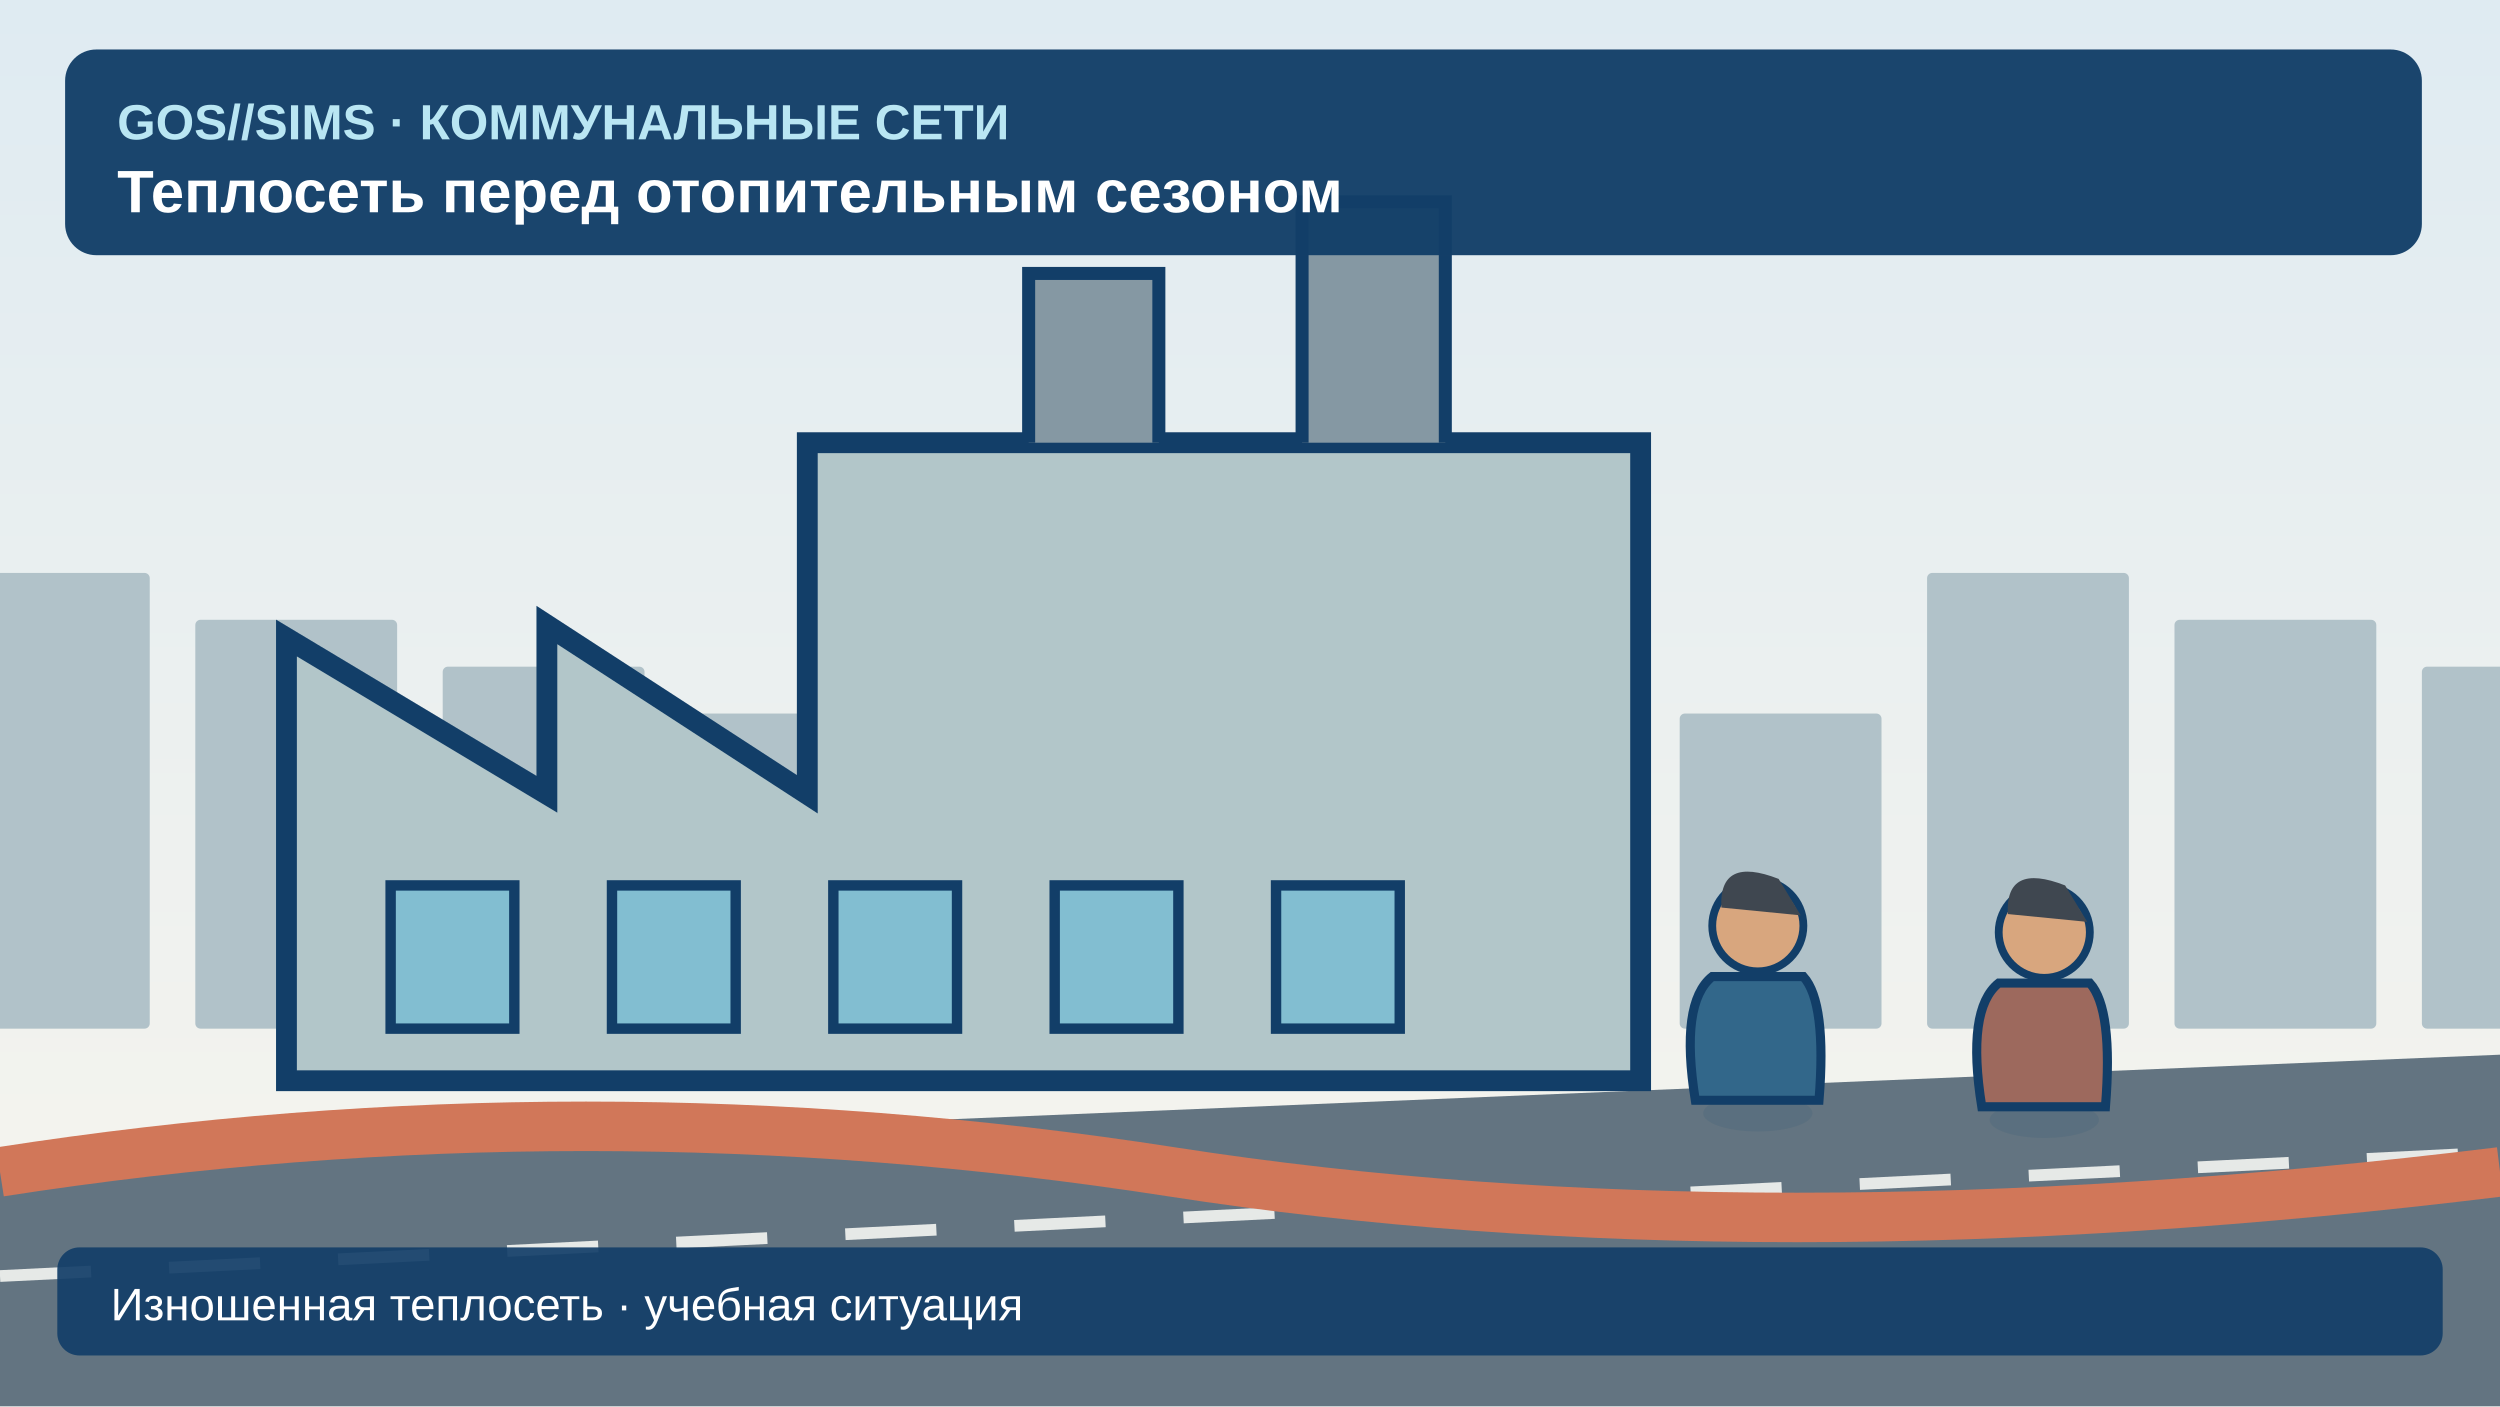
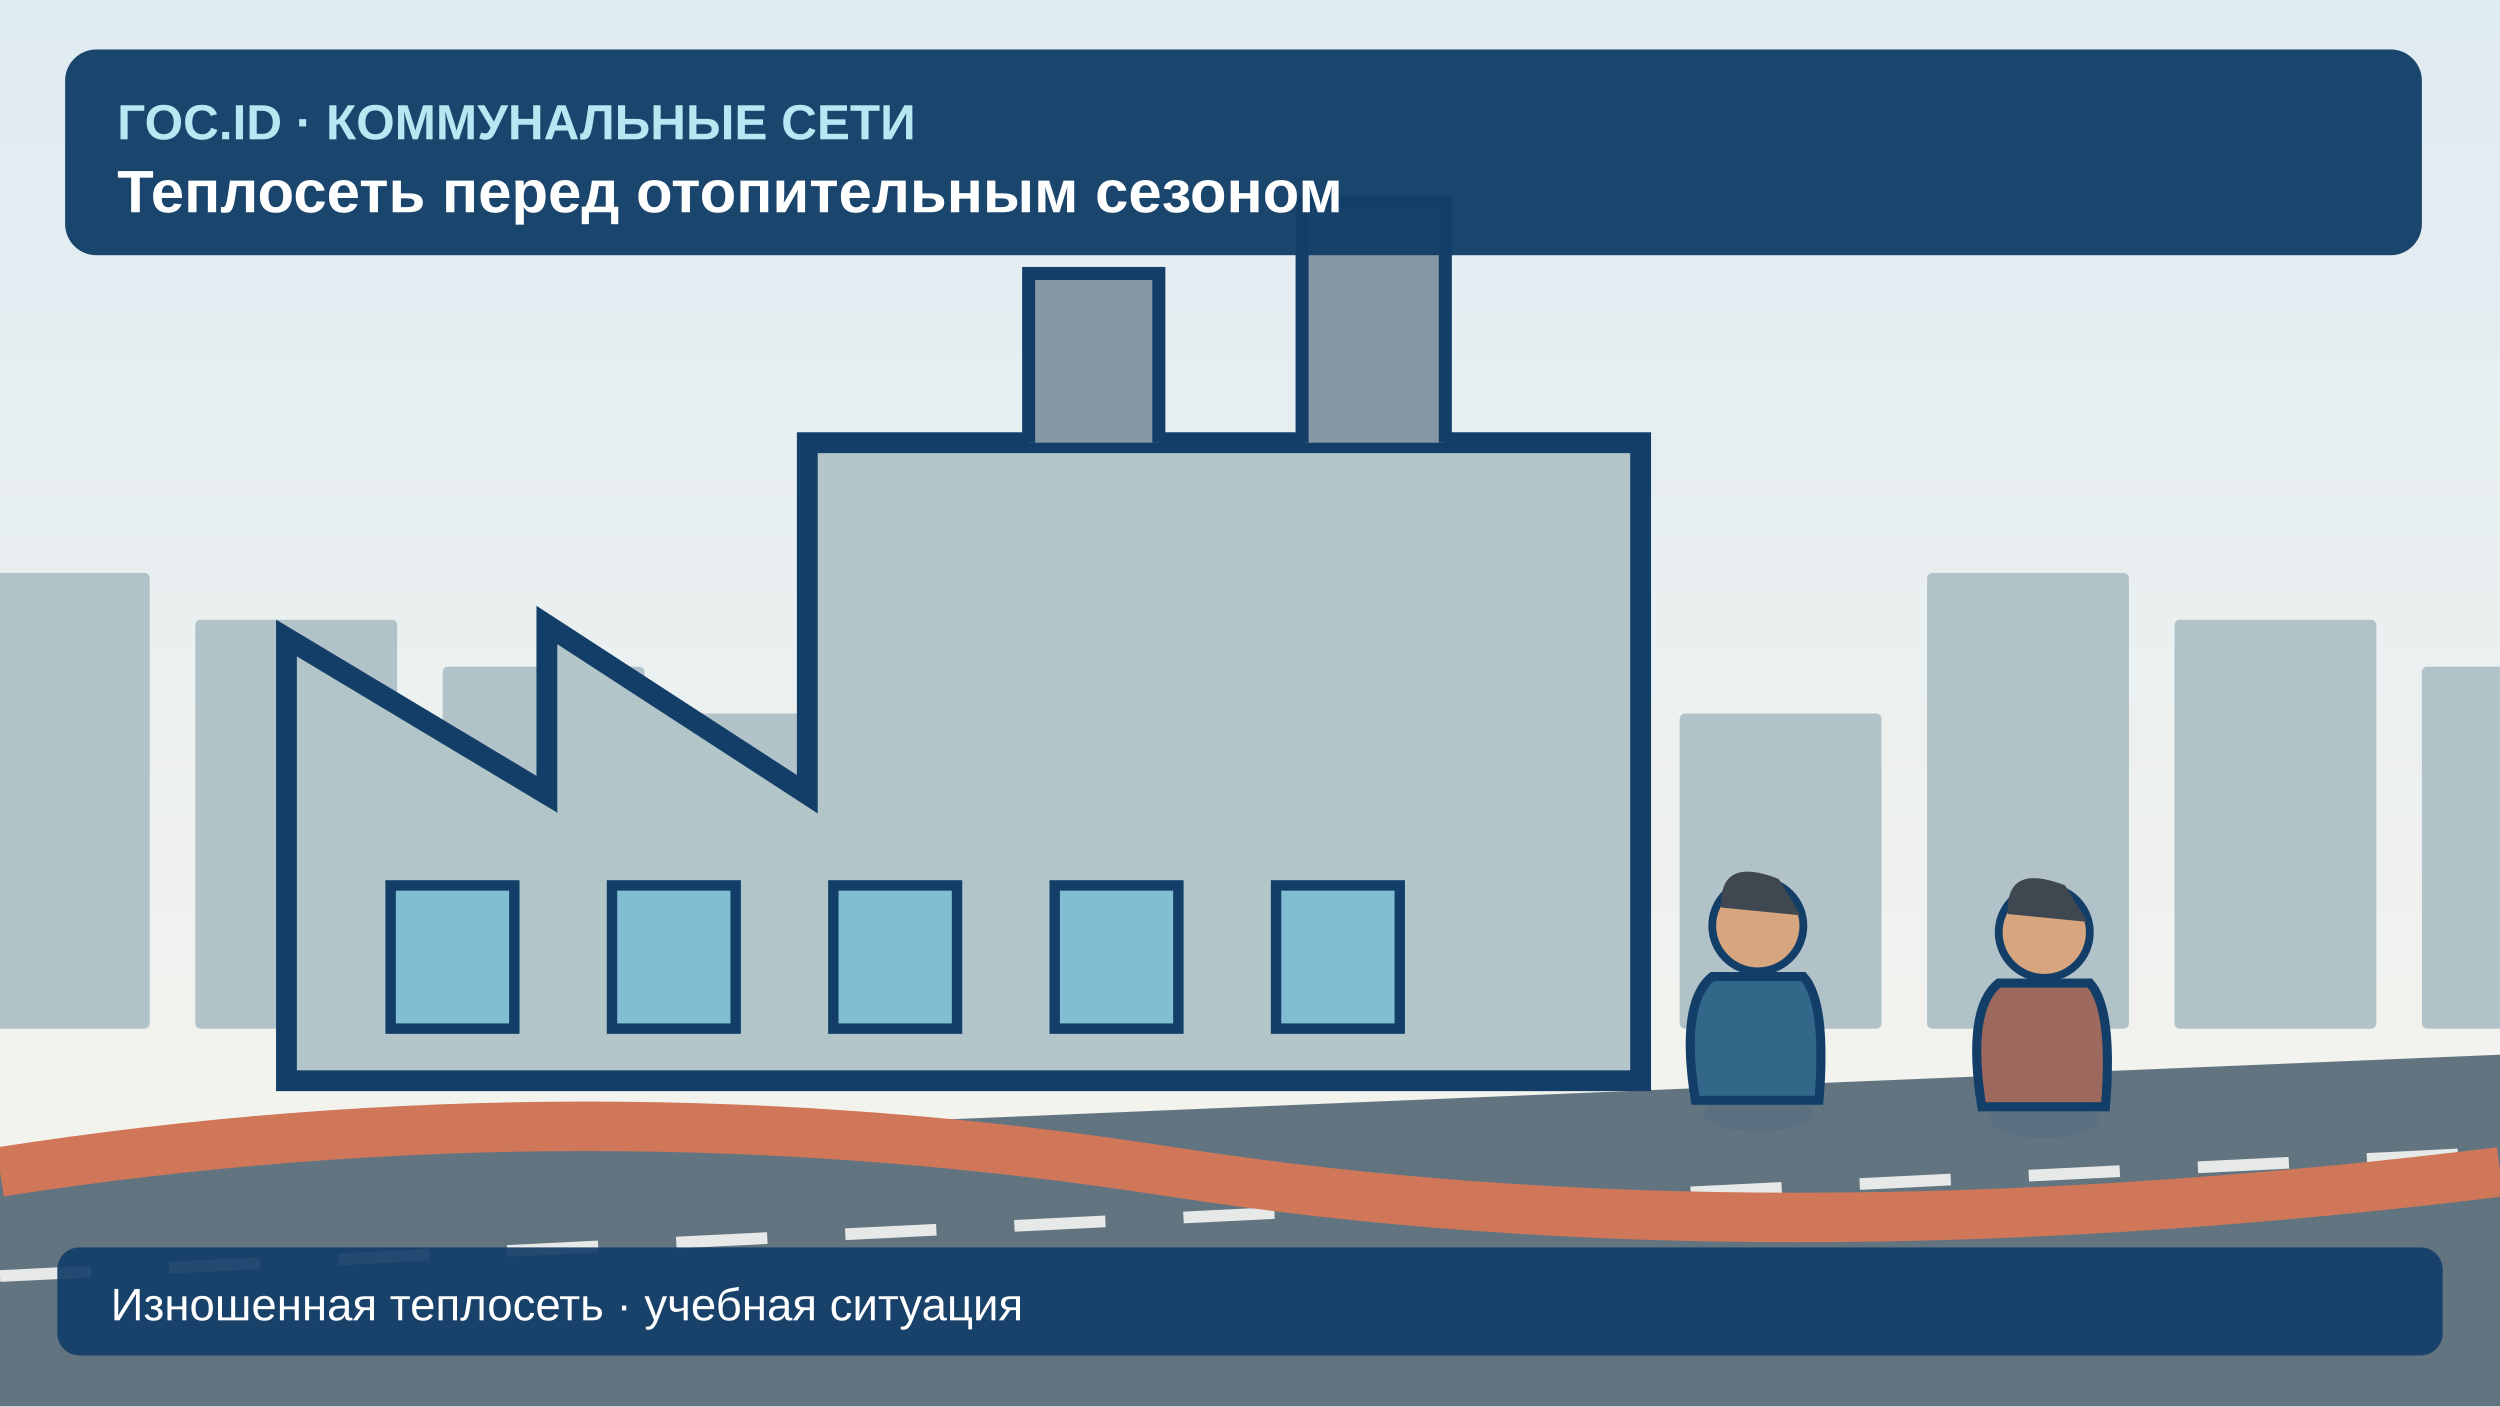
<svg xmlns="http://www.w3.org/2000/svg" width="1920" height="1080" viewBox="0 0 1920 1080" role="img" aria-label="Теплосеть перед отопительным сезоном">
  <defs>
    <linearGradient id="sky" x1="0" y1="0" x2="0" y2="1">
      <stop stop-color="#dfebf2" />
      <stop offset="1" stop-color="#f8f5ed" />
    </linearGradient>
    <linearGradient id="glass">
      <stop stop-color="#8abbd2" />
      <stop offset="1" stop-color="#c8e6ee" />
    </linearGradient>
  </defs>
  <rect width="1920" height="1080" fill="url(#sky)" />
  <g fill="#b1c2c9">
    <rect x="-40" y="440" width="155" height="350" rx="4" />
    <rect x="150" y="476" width="155" height="314" rx="4" />
    <rect x="340" y="512" width="155" height="278" rx="4" />
    <rect x="530" y="548" width="155" height="242" rx="4" />
    <rect x="720" y="440" width="155" height="350" rx="4" />
    <rect x="910" y="476" width="155" height="314" rx="4" />
    <rect x="1100" y="512" width="155" height="278" rx="4" />
    <rect x="1290" y="548" width="155" height="242" rx="4" />
    <rect x="1480" y="440" width="155" height="350" rx="4" />
    <rect x="1670" y="476" width="155" height="314" rx="4" />
    <rect x="1860" y="512" width="155" height="278" rx="4" />
  </g>
  <path d="M0 890L1920 810V1080H0Z" fill="#637481" />
  <path d="M0 980L1920 885" stroke="#e6e9e7" stroke-width="9" stroke-dasharray="70 60" />
  <path d="M220 830V490l200 120V480l200 130V340H1260V830Z" fill="#b2c6c9" stroke="#123e68" stroke-width="16" />
  <path d="M790 340V210H890V340M1000 340V155H1110V340" fill="#8598a3" stroke="#123e68" stroke-width="10" />
  <rect x="300" y="680" width="95" height="110" fill="#82bed1" stroke="#123e68" stroke-width="8" />
  <rect x="470" y="680" width="95" height="110" fill="#82bed1" stroke="#123e68" stroke-width="8" />
  <rect x="640" y="680" width="95" height="110" fill="#82bed1" stroke="#123e68" stroke-width="8" />
  <rect x="810" y="680" width="95" height="110" fill="#82bed1" stroke="#123e68" stroke-width="8" />
  <rect x="980" y="680" width="95" height="110" fill="#82bed1" stroke="#123e68" stroke-width="8" />
  <path d="M0 900Q450 830 900 900T1920 900" fill="none" stroke="#d17759" stroke-width="38" />
  <g transform="translate(1350,700)">
    <ellipse cx="0" cy="155" rx="42" ry="14" fill="#476478" opacity=".3" />
    <path d="M-35 50Q-60 70-48 145H47Q53 70 35 50Z" fill="#32678a" stroke="#123e68" stroke-width="7" />
    <circle cy="11" r="35" fill="#d8a67e" stroke="#123e68" stroke-width="6" />
    <path d="M-28-3Q-30-43 16-25L33 3" fill="#3f4750" />
  </g>
  <g transform="translate(1570,705)">
    <ellipse cx="0" cy="155" rx="42" ry="14" fill="#476478" opacity=".3" />
    <path d="M-35 50Q-60 70-48 145H47Q53 70 35 50Z" fill="#9d695d" stroke="#123e68" stroke-width="7" />
    <circle cy="11" r="35" fill="#d8a67e" stroke="#123e68" stroke-width="6" />
    <path d="M-28-3Q-30-43 16-25L33 3" fill="#3f4750" />
  </g>
  <rect x="50" y="38" width="1810" height="158" rx="24" fill="#123e68" opacity=".96" />
-   <text x="90" y="107" font-family="Arial,sans-serif" font-size="38" font-weight="700" fill="#b9e6f3">GOS//SIMS  ·  КОММУНАЛЬНЫЕ СЕТИ</text>
+   <text x="90" y="107" font-family="Arial,sans-serif" font-size="38" font-weight="700" fill="#b9e6f3">ГОС.ID  ·  КОММУНАЛЬНЫЕ СЕТИ</text>
  <text x="90" y="163" font-family="Arial,sans-serif" font-size="46" font-weight="700" fill="#ffffff">Теплосеть перед отопительным сезоном</text>
  <rect x="44" y="958" width="1832" height="83" rx="17" fill="#123e68" opacity=".92" />
  <text x="85" y="1014" font-family="Arial,sans-serif" font-size="35" fill="#ffffff">Изношенная теплосеть · учебная ситуация</text>
</svg>
